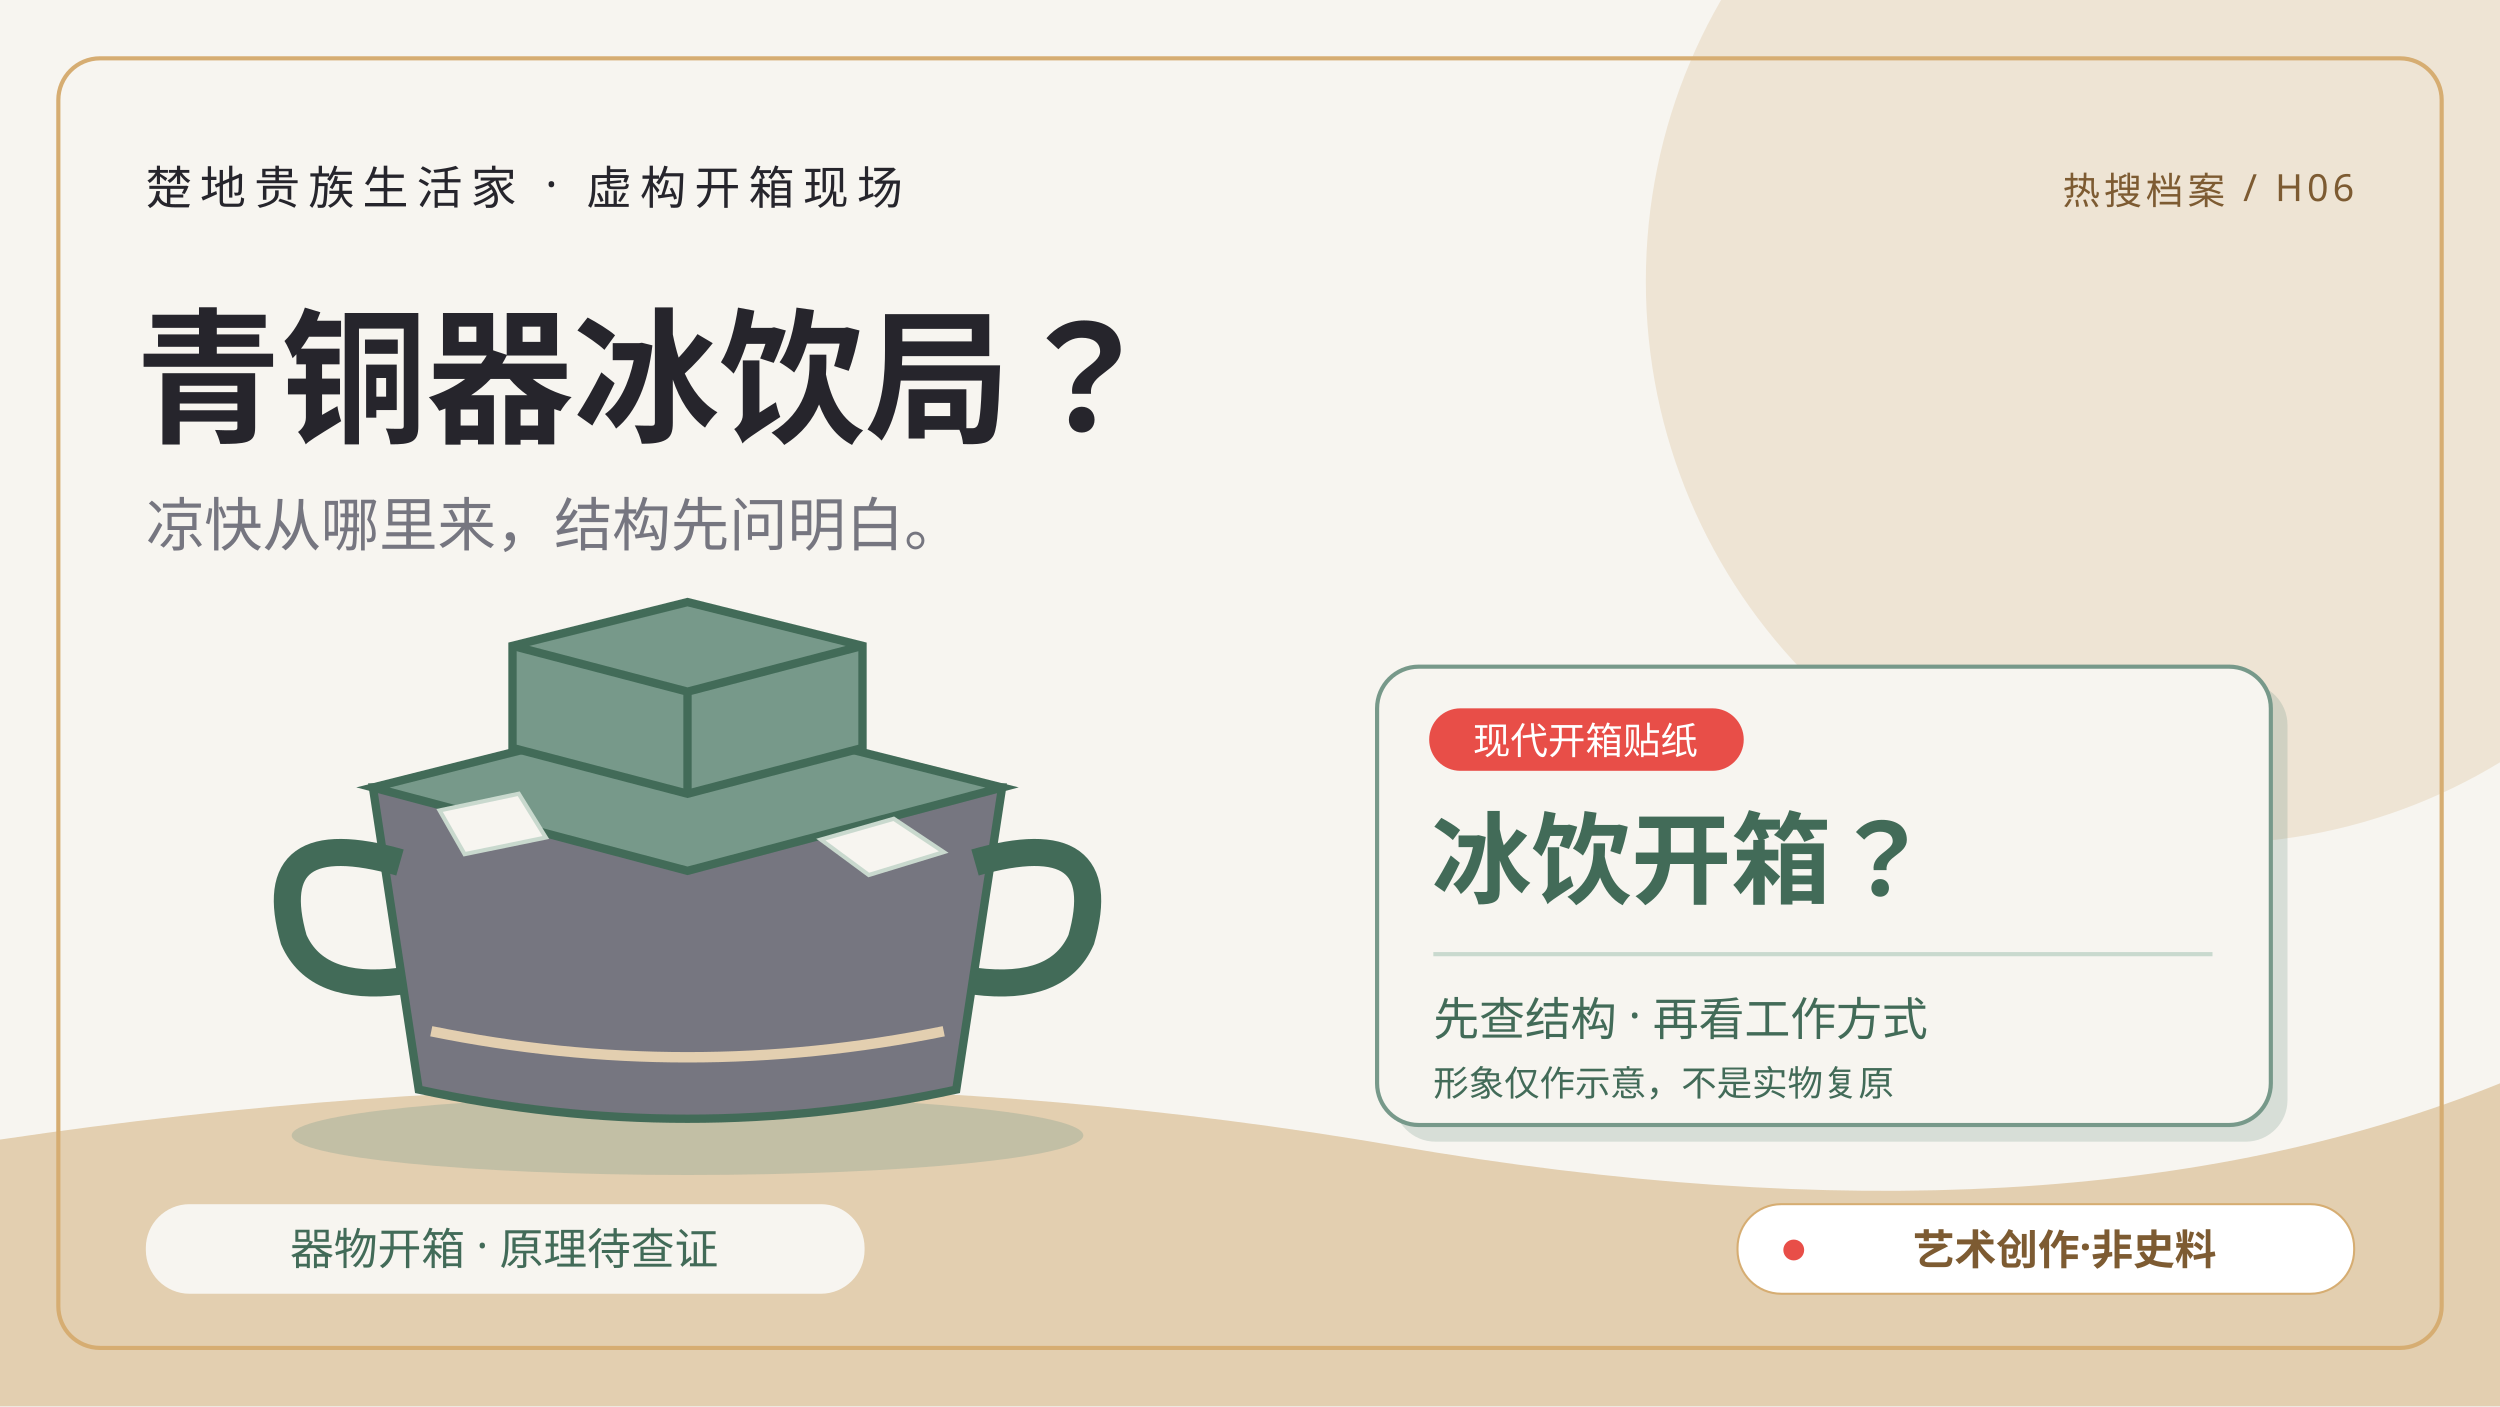
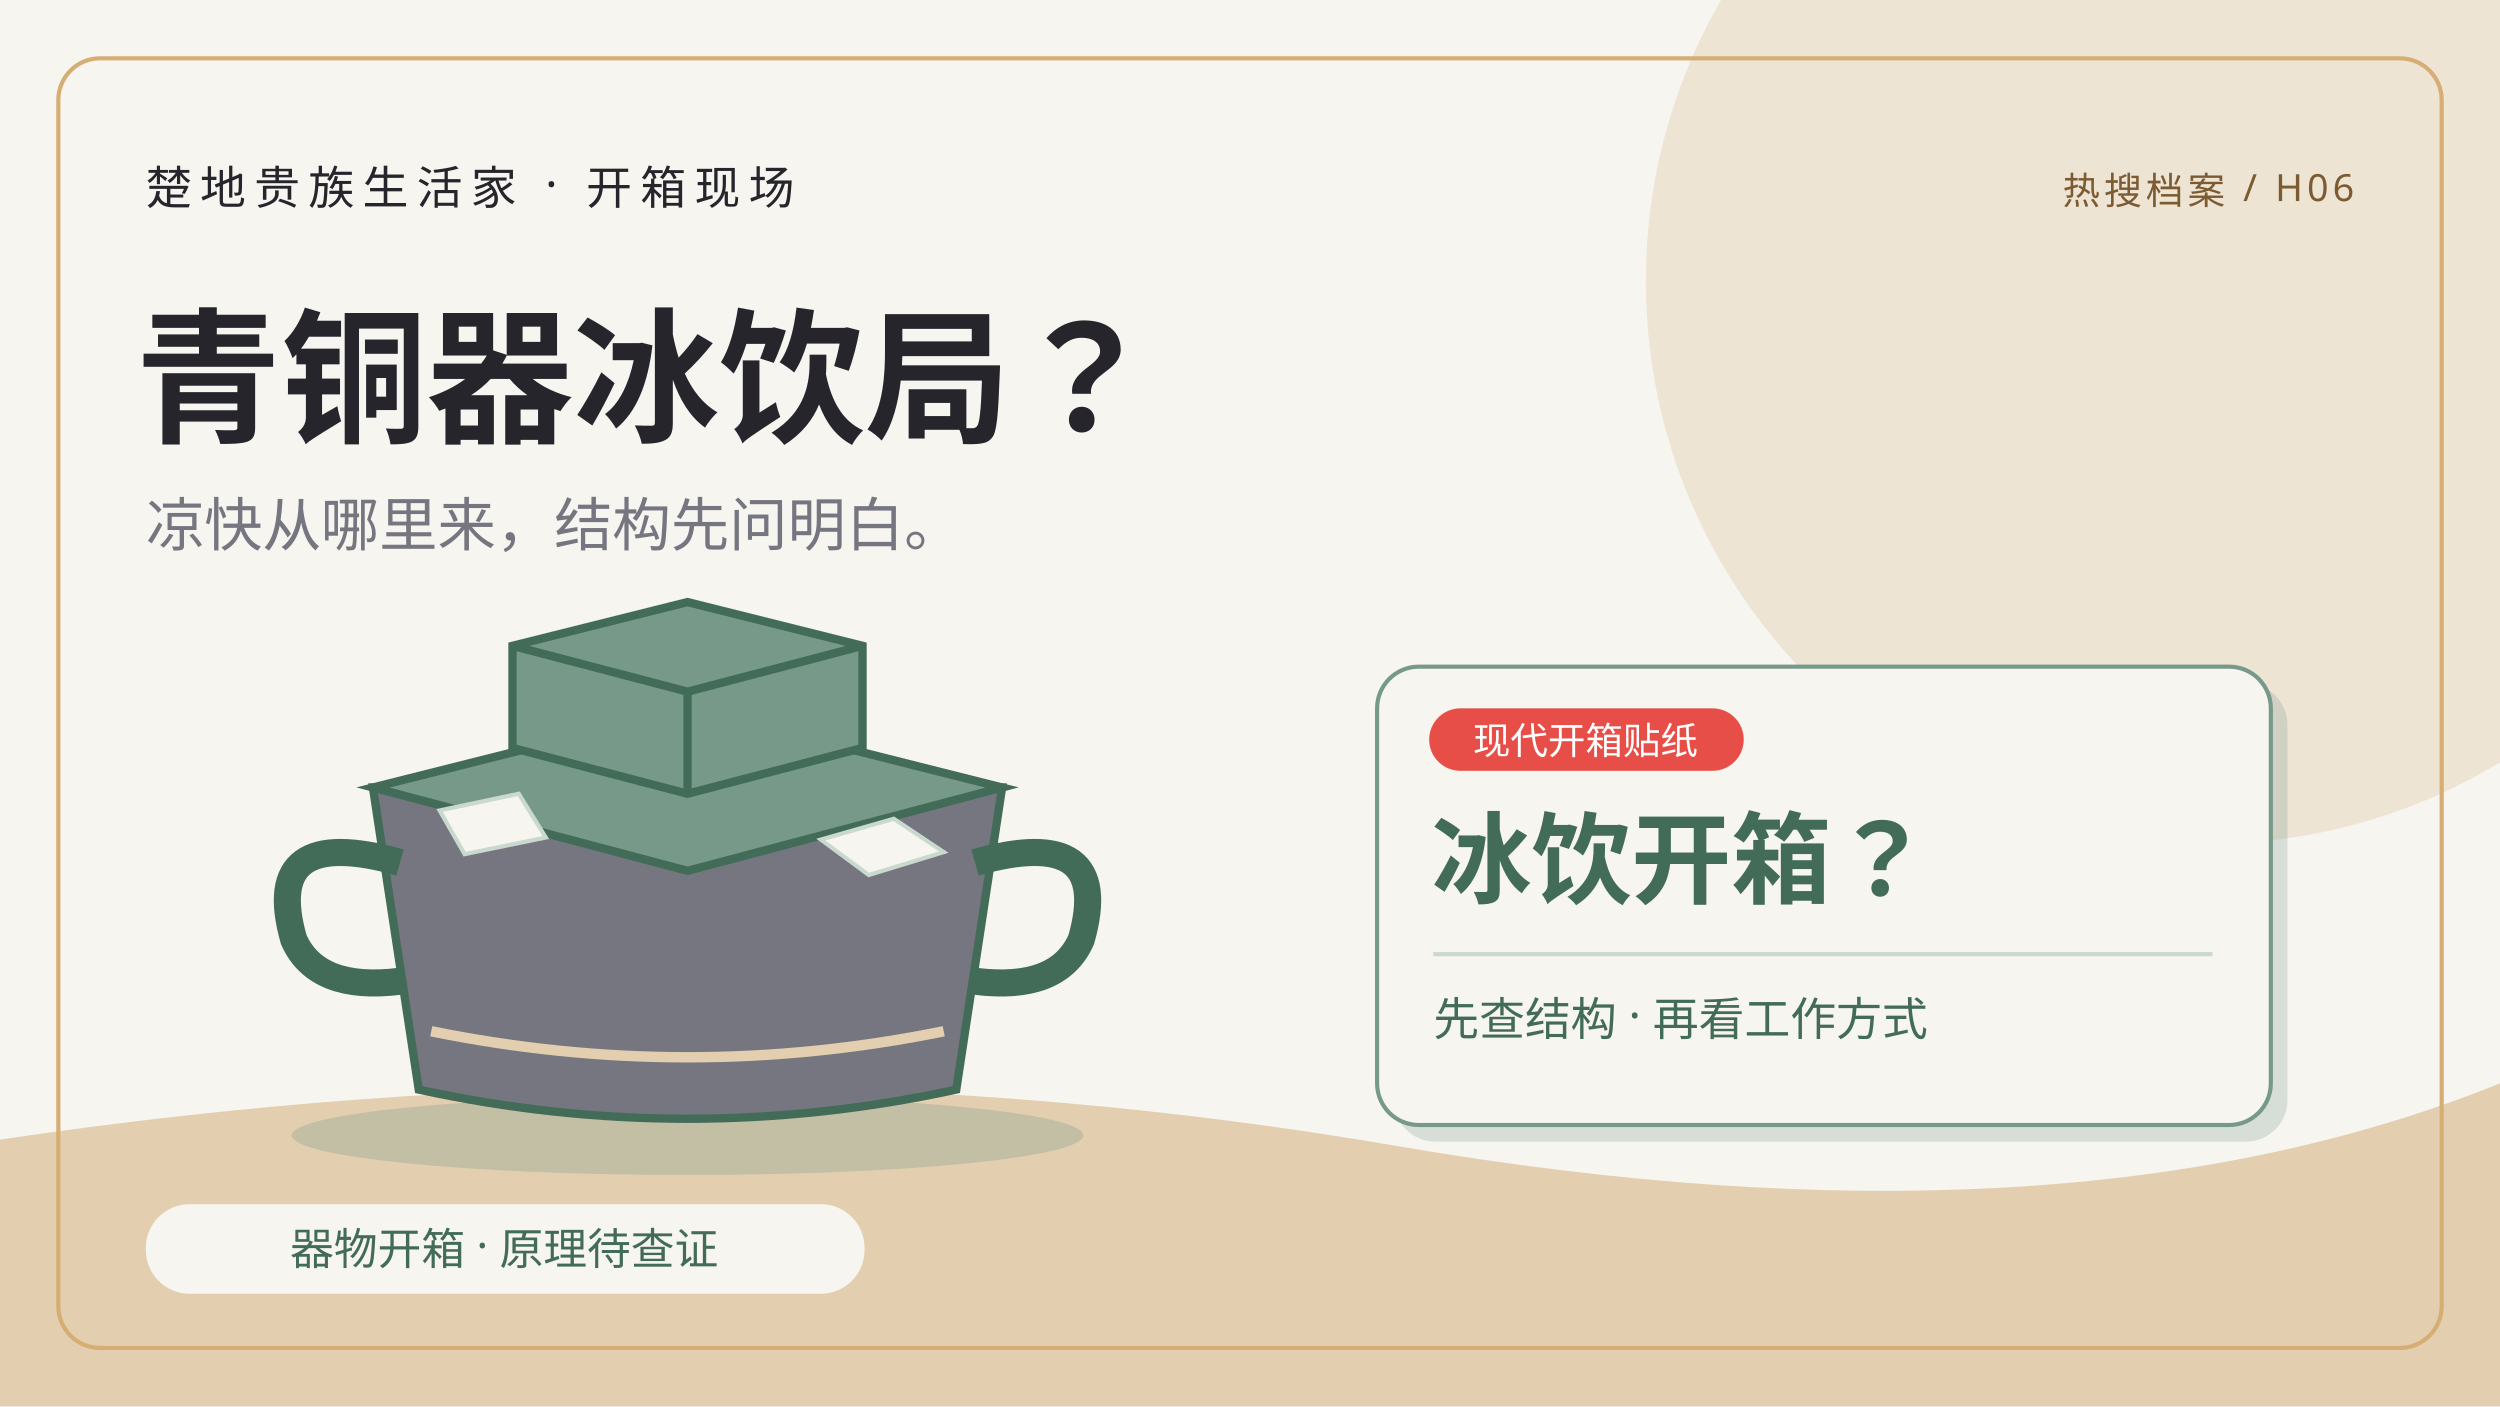
<svg xmlns="http://www.w3.org/2000/svg" width="1200" height="675" viewBox="0 0 1200 675" role="img" aria-labelledby="title desc">
  <rect width="1200" height="675" fill="#f7f5f0" />
  <circle cx="1060" cy="135" r="270" fill="#eee4d4" />
  <path d="M0 547Q350 495 670 550T1200 520V675H0Z" fill="#e3cfb0" />
  <rect x="28" y="28" width="1144" height="619" rx="20" fill="none" stroke="#d6ad72" stroke-width="2" />
  <g font-family="sans-serif" fill="#26252c">
-     <text x="70" y="98" font-size="22" letter-spacing="4">楚地贵族生活家 · 虚构开箱现场</text>
+     <text x="70" y="98" font-size="22" letter-spacing="4">楚地贵族生活家 · 开箱现场</text>
    <text x="65" y="207" font-size="70" font-weight="800">青铜器冰饮局？</text>
    <text x="70" y="262" font-size="28" fill="#767680" letter-spacing="0">凉快从哪里来，结构先问明白。</text>
  </g>
  <g transform="translate(330 427)">
    <ellipse cy="118" rx="190" ry="19" fill="#77998a" opacity=".3" />
    <path d="M-151-49L-129 96Q0 124 129 96L151-49Z" fill="#767680" stroke="#426b58" stroke-width="4" />
    <path d="M-151-49L0-87L151-49L0-9Z" fill="#77998a" stroke="#426b58" stroke-width="4" />
    <path d="M-84-68V-117L0-138L84-117V-68L0-46Z" fill="#77998a" stroke="#426b58" stroke-width="4" />
    <path d="M-84-117L0-95L84-117M0-95V-46" fill="none" stroke="#426b58" stroke-width="4" />
    <path d="M-138-13Q-205-32-189 24Q-178 49-138 44M138-13Q205-32 189 24Q178 49 138 44" fill="none" stroke="#426b58" stroke-width="13" />
    <path d="M-123 68Q0 93 123 68" fill="none" stroke="#e3cfb0" stroke-width="5" />
    <g fill="#f7f5f0" stroke="#c9d9ce" stroke-width="2">
      <path d="M-119-38L-81-46L-68-25L-107-17Z" />
      <path d="M64-24L99-34L123-18L87-7Z" />
    </g>
  </g>
  <g transform="translate(661 320)" font-family="sans-serif">
    <rect x="8" y="8" width="429" height="220" rx="20" fill="#77998a" opacity=".25" />
    <rect width="429" height="220" rx="20" fill="#f7f5f0" stroke="#77998a" stroke-width="2" />
    <rect x="25" y="20" width="151" height="30" rx="15" fill="#e84e48" />
    <text x="100" y="42" text-anchor="middle" font-size="18" fill="#fff">现代开箱贴纸</text>
    <text x="26" y="110" font-size="48" font-weight="800" fill="#426b58">冰饮开箱？</text>
    <path d="M27 138H401" stroke="#c9d9ce" stroke-width="2" />
    <text x="27" y="177" font-size="22" fill="#426b58">先查结构 · 再看工作方式</text>
-     <text x="27" y="206" font-size="17" fill="#426b58">形象仅作示意，不是实物复原</text>
  </g>
  <rect x="70" y="578" width="345" height="43" rx="21" fill="#f7f5f0" />
  <text x="242" y="607" text-anchor="middle" font-family="sans-serif" font-size="21" fill="#426b58">器物开箱 · 原理待查证</text>
  <text x="1130" y="98" text-anchor="end" font-family="sans-serif" font-size="18" letter-spacing="2" fill="#7d5b32">热搜档案 / H06</text>
-   <rect x="834" y="578" width="296" height="43" rx="21" fill="#ffffff" stroke="#d6ad72" />
-   <circle cx="861" cy="600" r="5" fill="#e84e48" />
-   <text x="991" y="607" text-anchor="middle" font-family="sans-serif" font-size="20" font-weight="600" fill="#7d5b32">艺术创作·非史料</text>
</svg>
